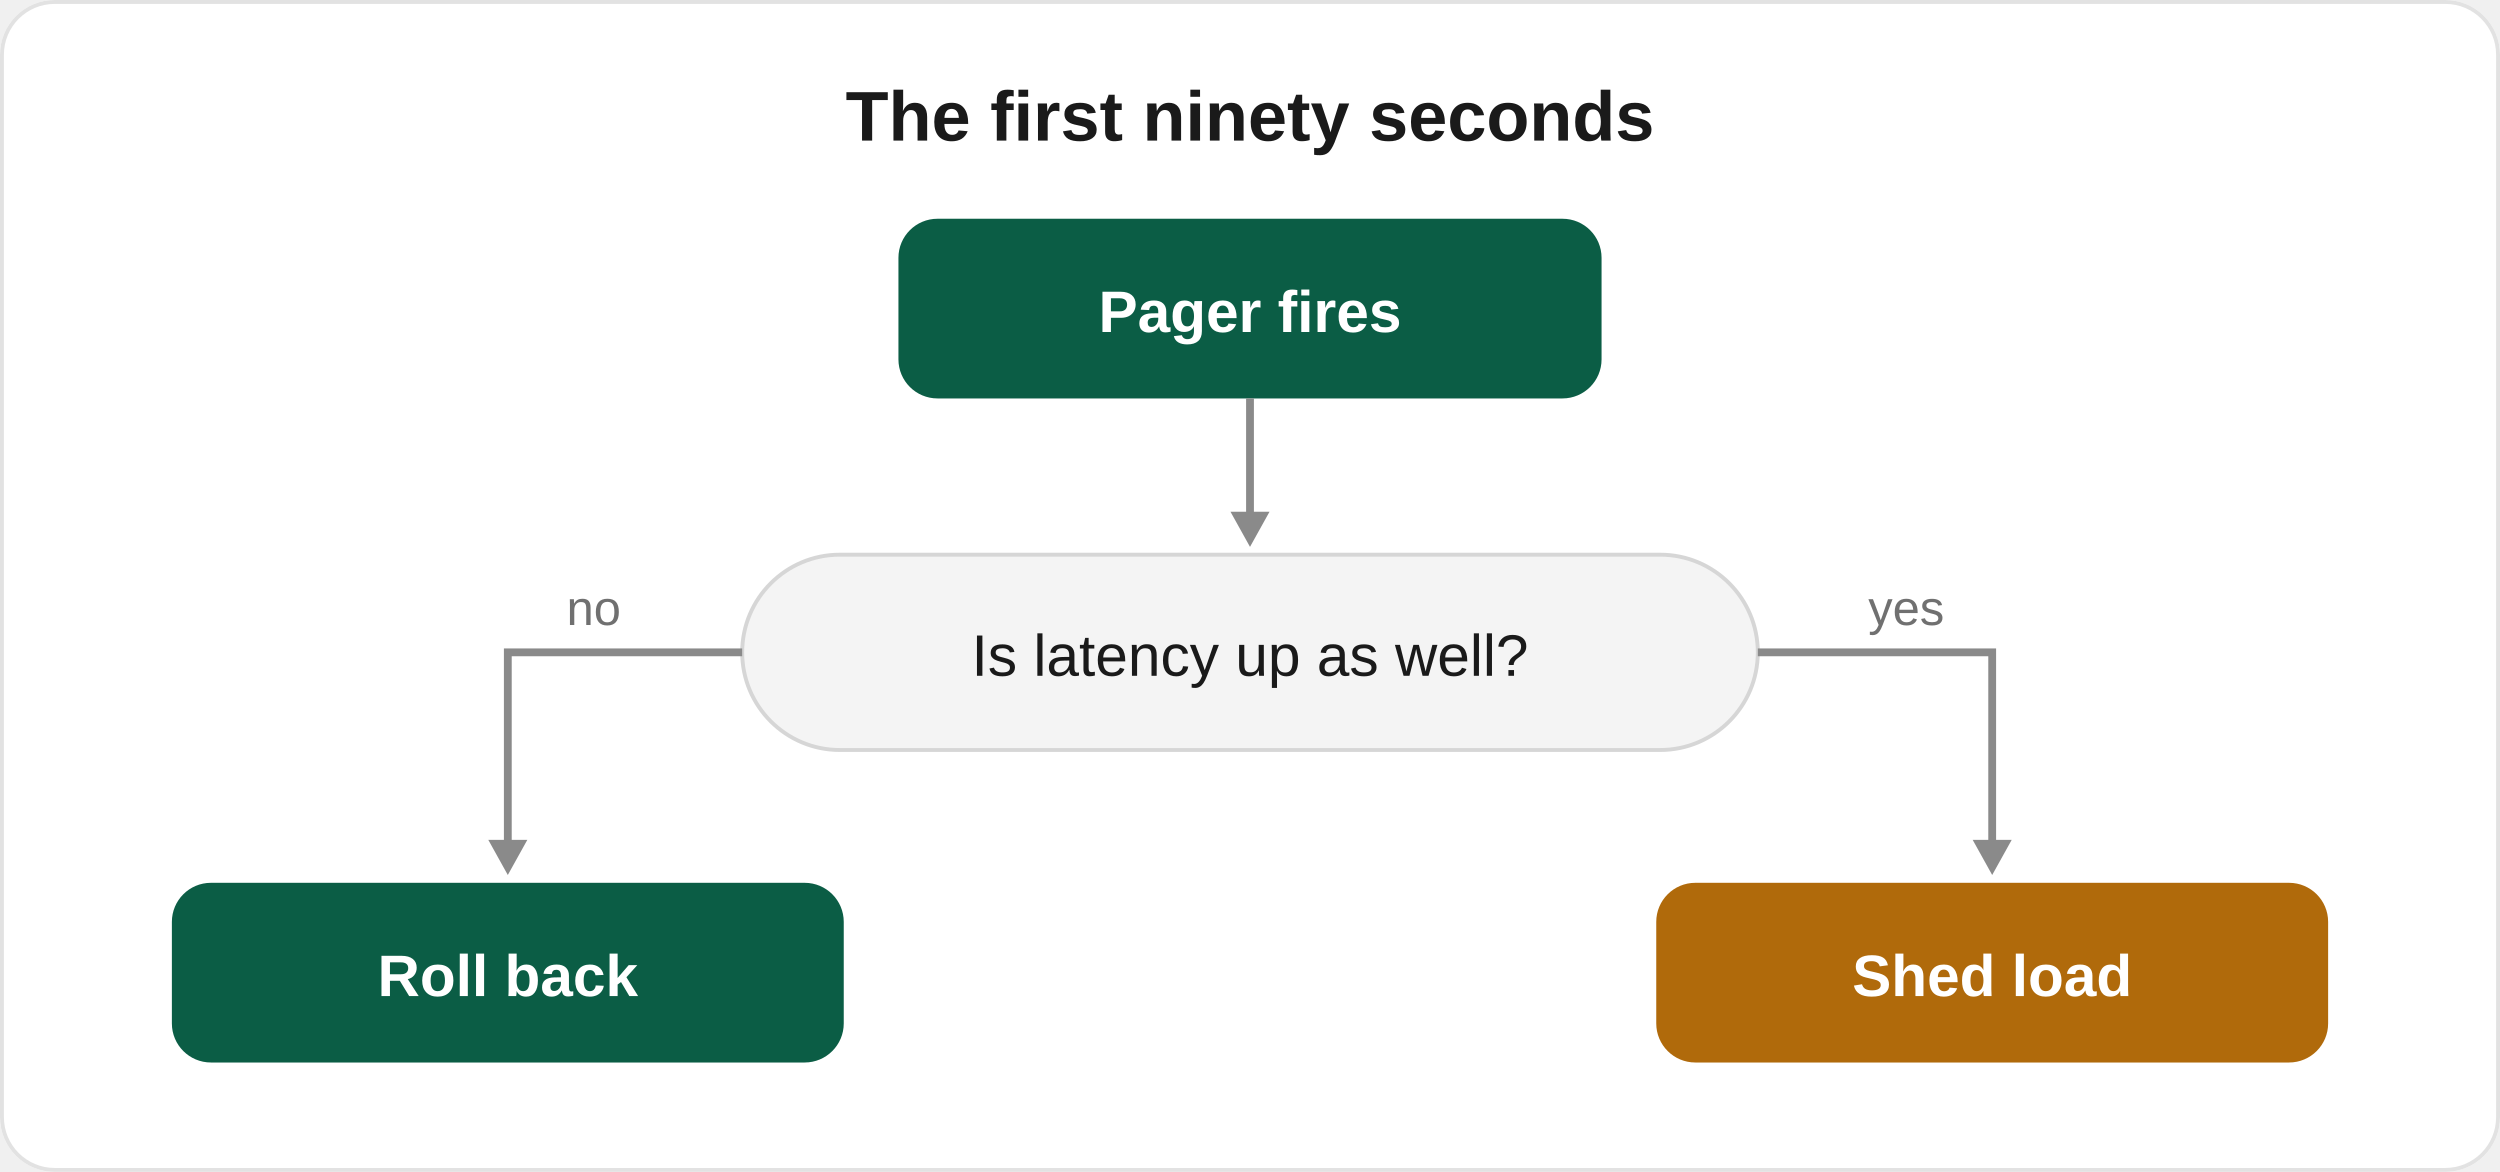
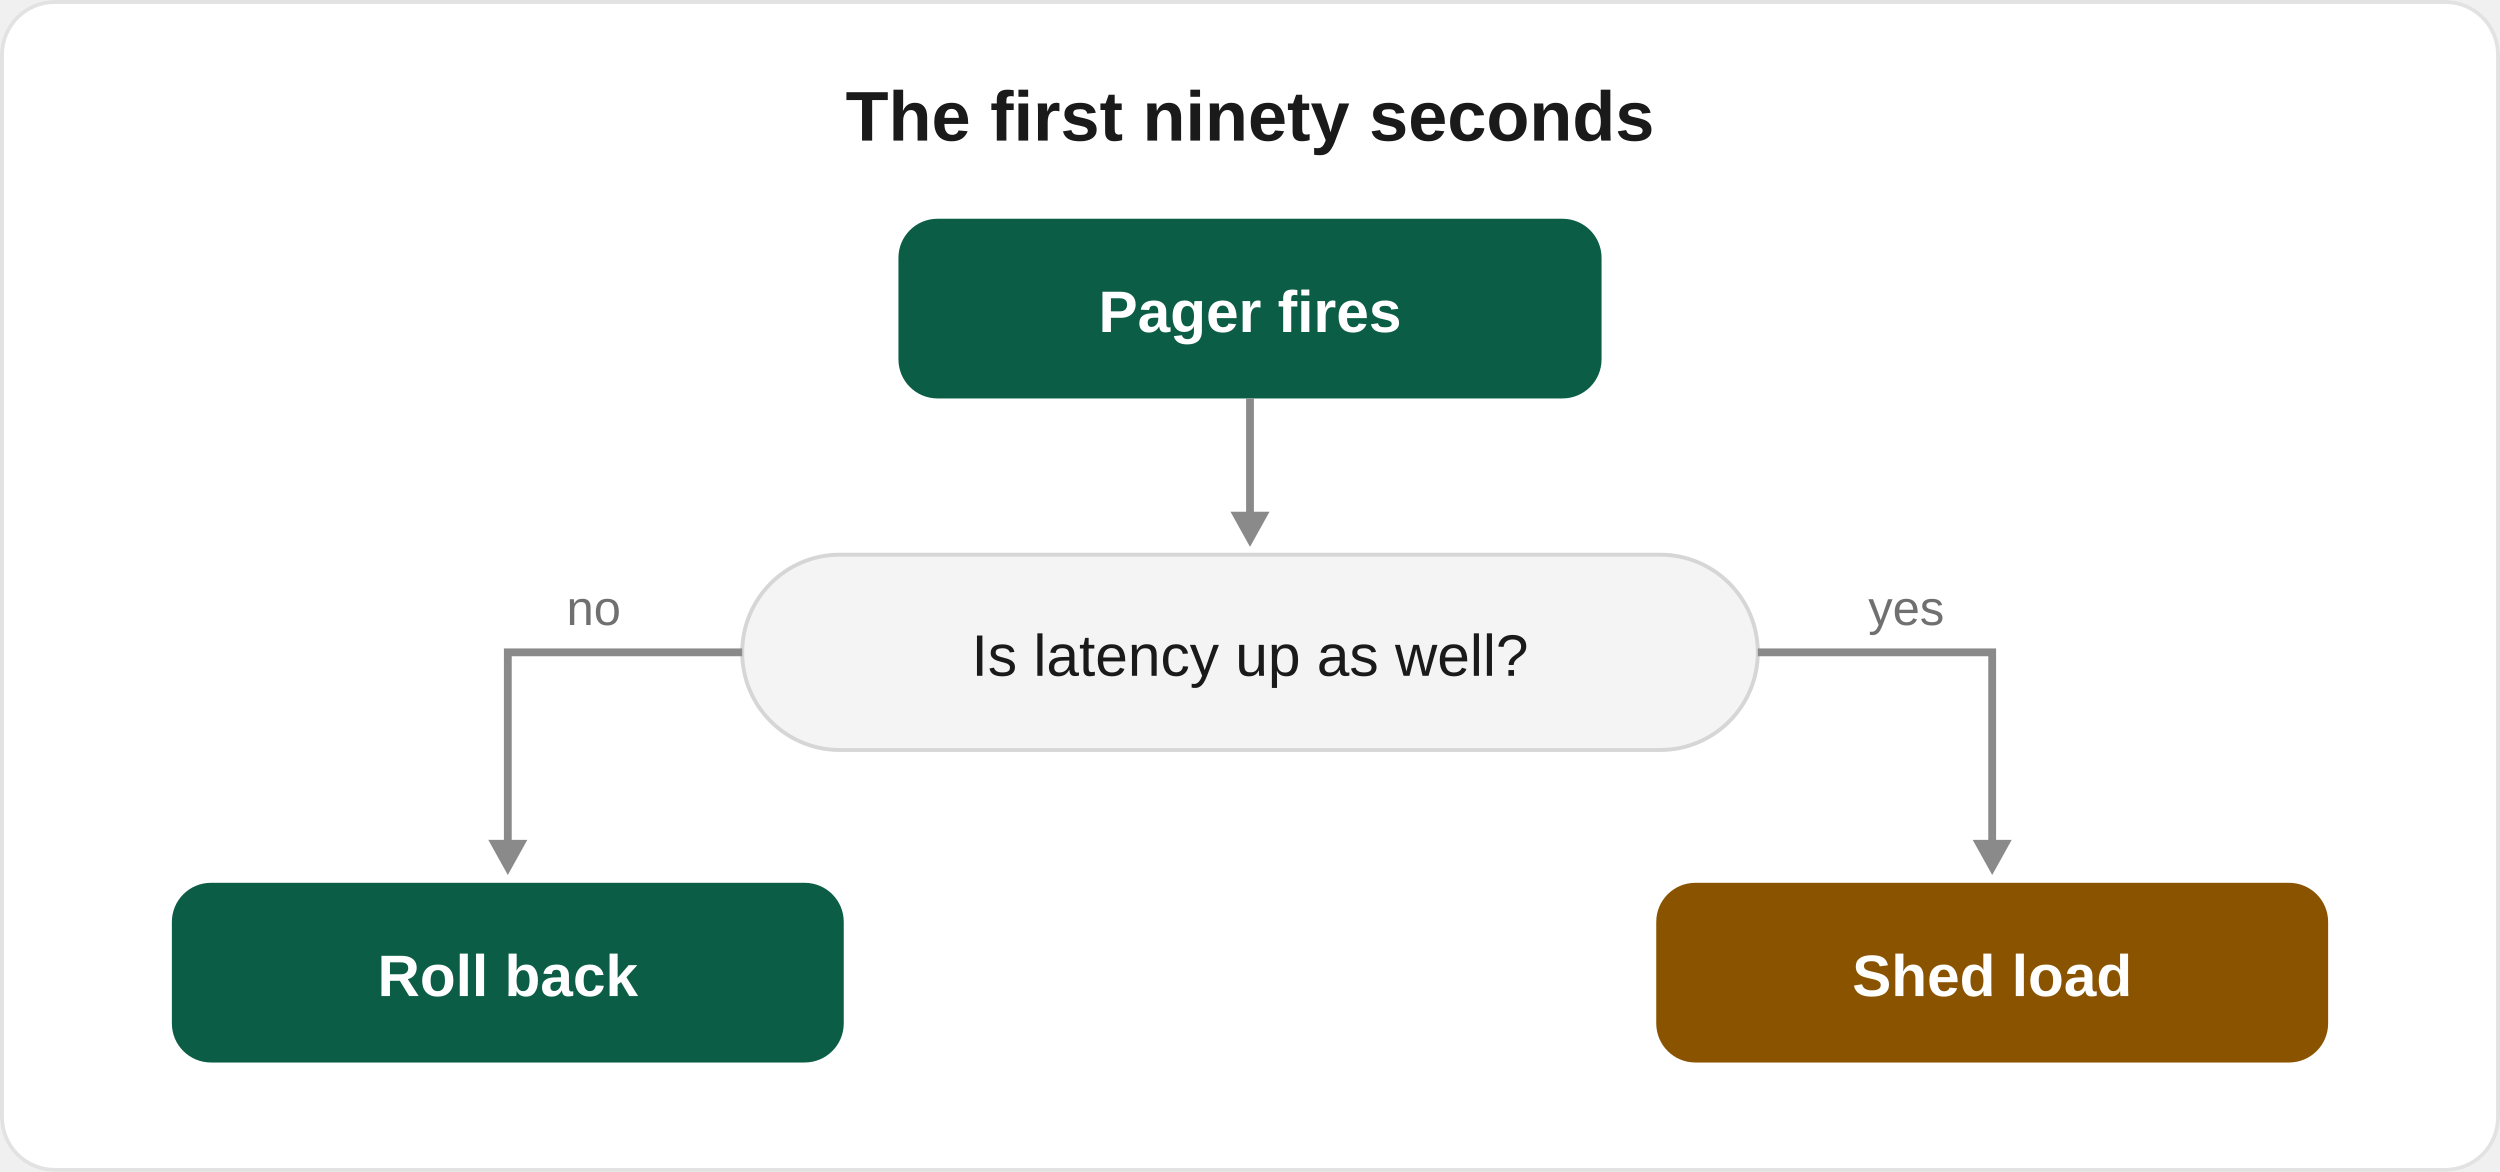
<svg xmlns="http://www.w3.org/2000/svg" viewBox="0 0 640 300" width="640" height="300" role="img" aria-label="Flow chart: the pager fires, then the question is whether latency is up too. No leads to Roll back, yes leads to Shed load.">
  <rect width="640" height="300" rx="14" fill="#FFFFFF" />
  <rect x="0.5" y="0.5" width="639" height="299" rx="13.5" fill="none" stroke="#E2E2E2" />
  <g font-family="-apple-system, BlinkMacSystemFont, 'Helvetica Neue', Arial, sans-serif" text-anchor="middle">
    <text x="320" y="36" font-size="18" font-weight="600" fill="#1A1A1A">The first ninety seconds</text>
    <rect x="230" y="56" width="180" height="46" rx="10" fill="#0B5D45" />
    <text x="320" y="85" font-size="15" font-weight="600" fill="#FFFFFF">Pager fires</text>
    <path d="M320 102 V132" stroke="#8A8A8A" stroke-width="2" />
    <path d="M320 140 l-5 -9 h10 Z" fill="#8A8A8A" />
    <rect x="190" y="142" width="260" height="50" rx="25" fill="#F4F4F4" stroke="#D6D6D6" />
    <text x="320" y="173" font-size="15" fill="#1A1A1A">Is latency up as well?</text>
    <path d="M190 167 H130 V216" stroke="#8A8A8A" stroke-width="2" fill="none" />
    <path d="M130 224 l-5 -9 h10 Z" fill="#8A8A8A" />
    <path d="M450 167 H510 V216" stroke="#8A8A8A" stroke-width="2" fill="none" />
    <path d="M510 224 l-5 -9 h10 Z" fill="#8A8A8A" />
    <text x="152" y="160" font-size="12.5" fill="#707070">no</text>
    <text x="488" y="160" font-size="12.5" fill="#707070">yes</text>
    <rect x="44" y="226" width="172" height="46" rx="10" fill="#0B5D45" />
    <text x="130" y="255" font-size="15" font-weight="600" fill="#FFFFFF">Roll back</text>
-     <rect x="424" y="226" width="172" height="46" rx="10" fill="#B06A0B" />
+     <rect x="424" y="226" width="172" height="46" rx="10" fill="#8A5300" />
    <text x="510" y="255" font-size="15" font-weight="600" fill="#FFFFFF">Shed load</text>
  </g>
</svg>
